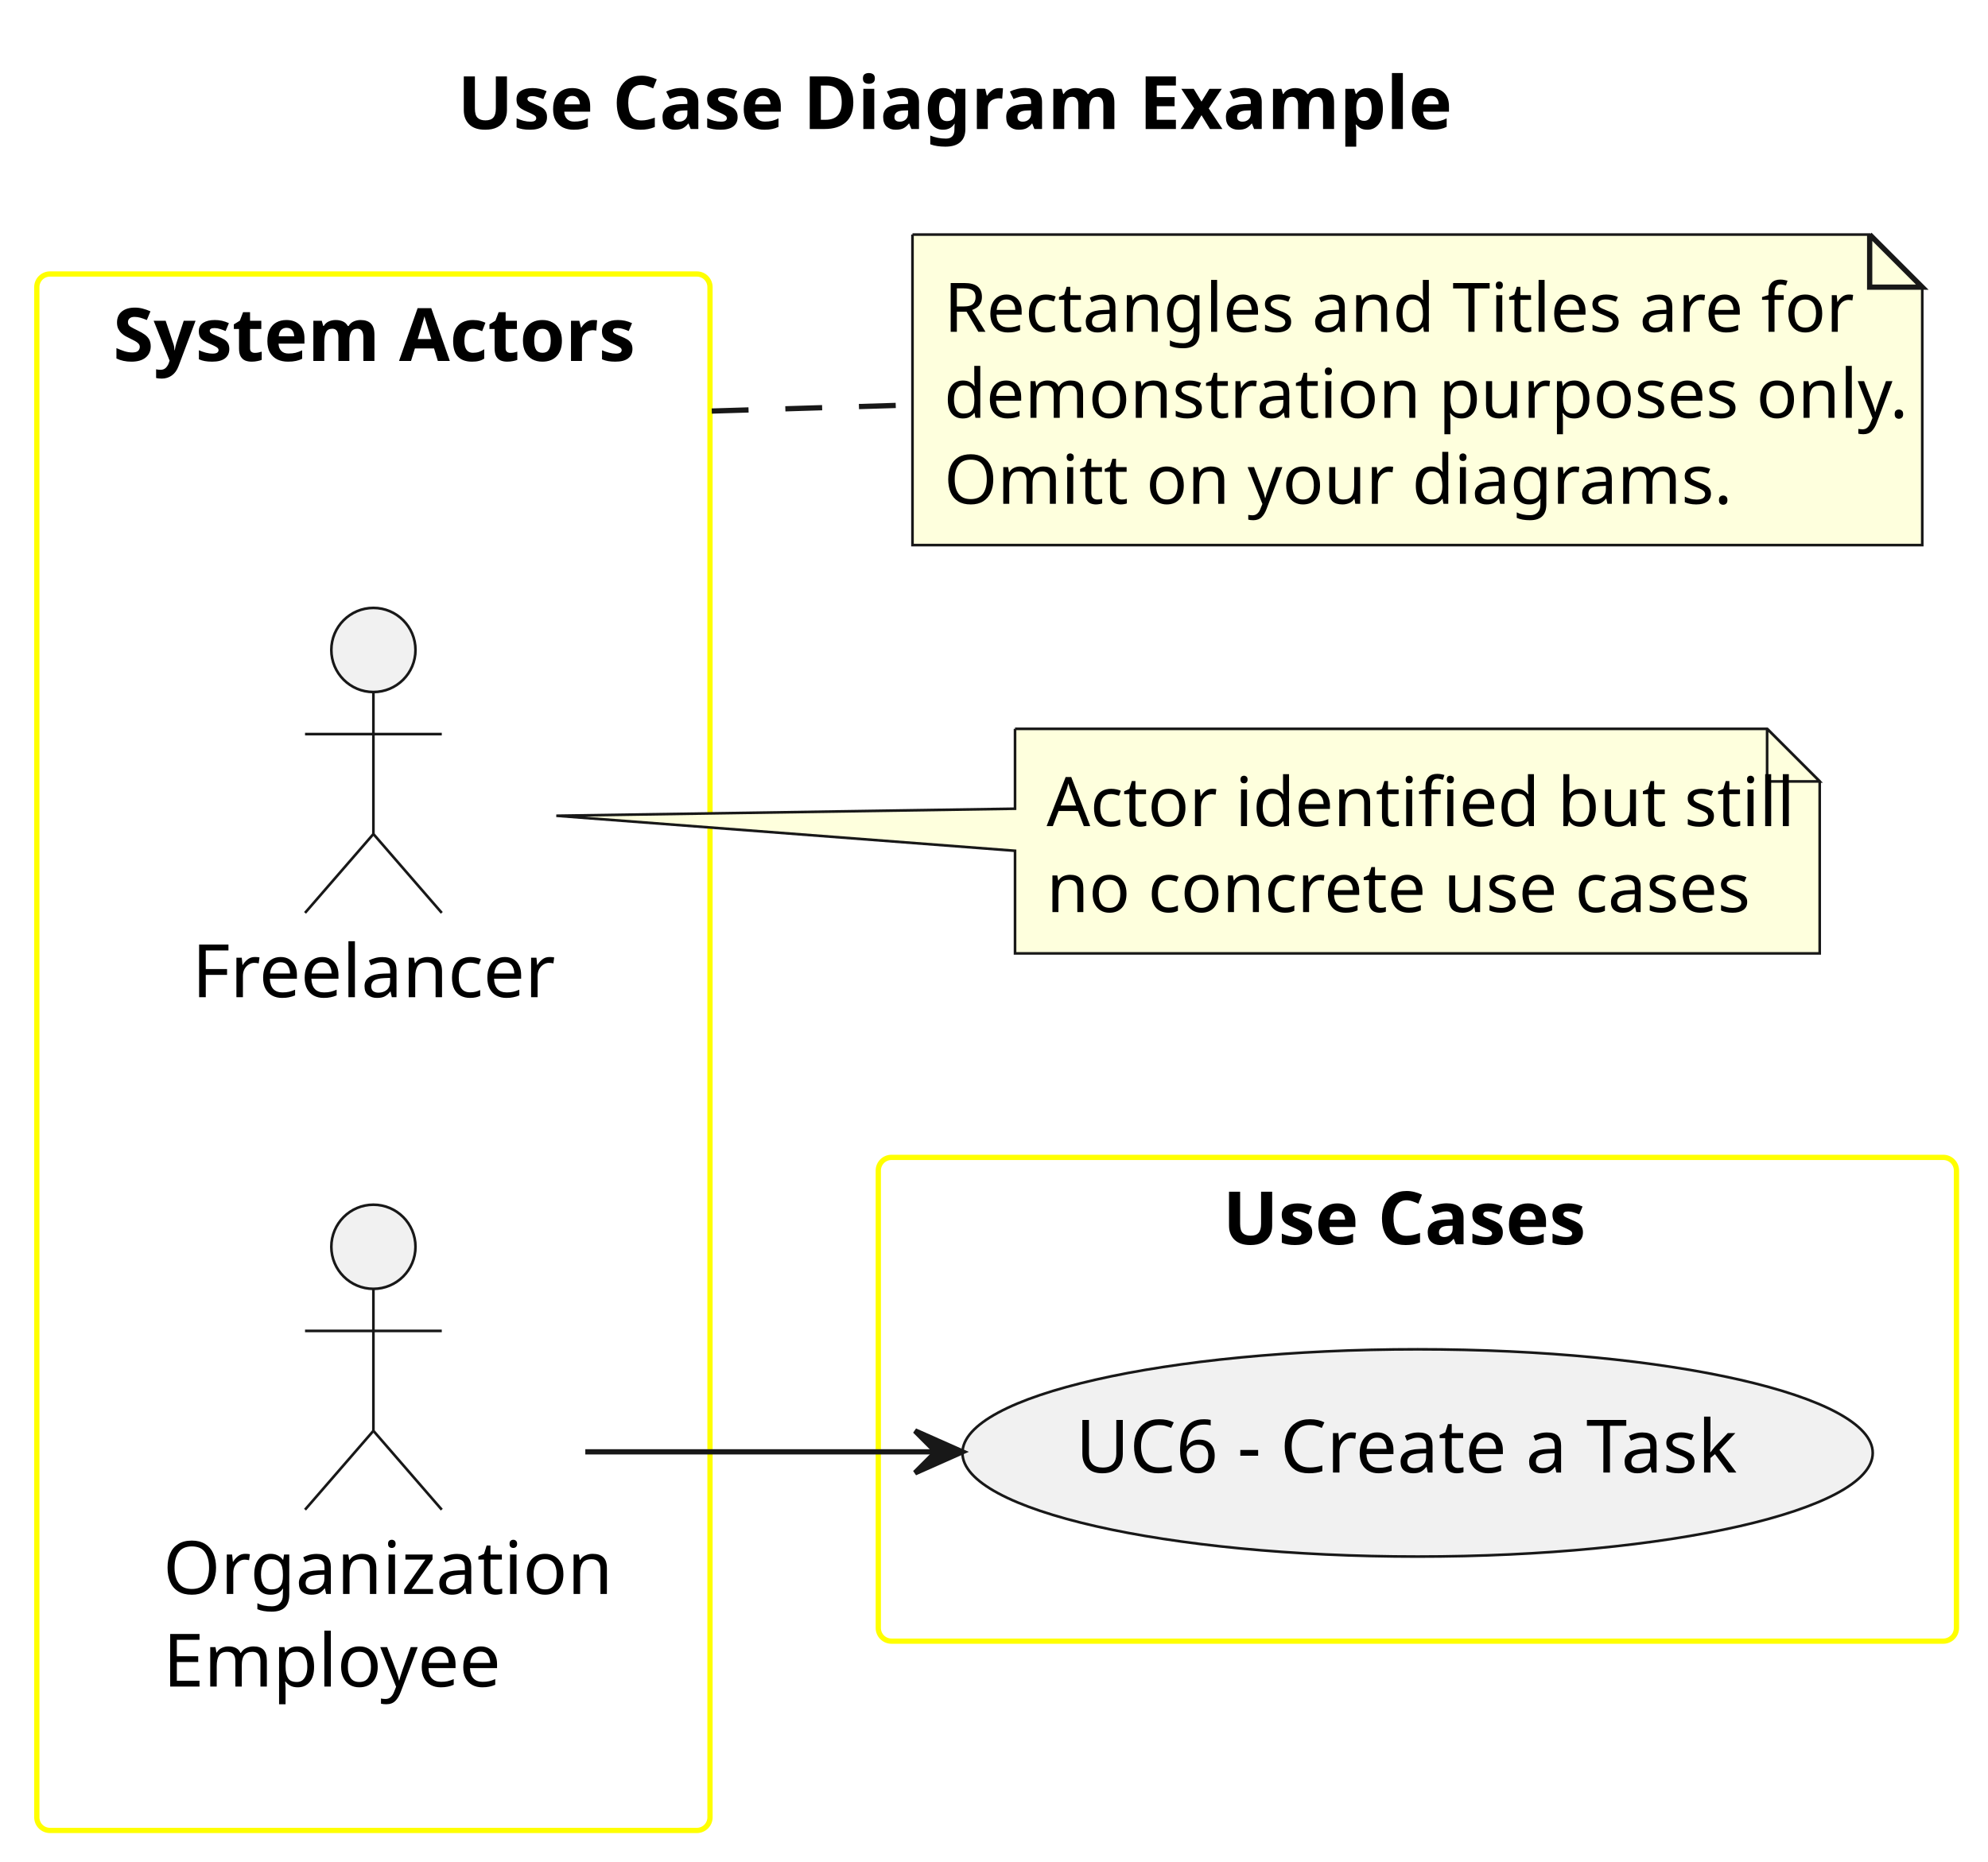
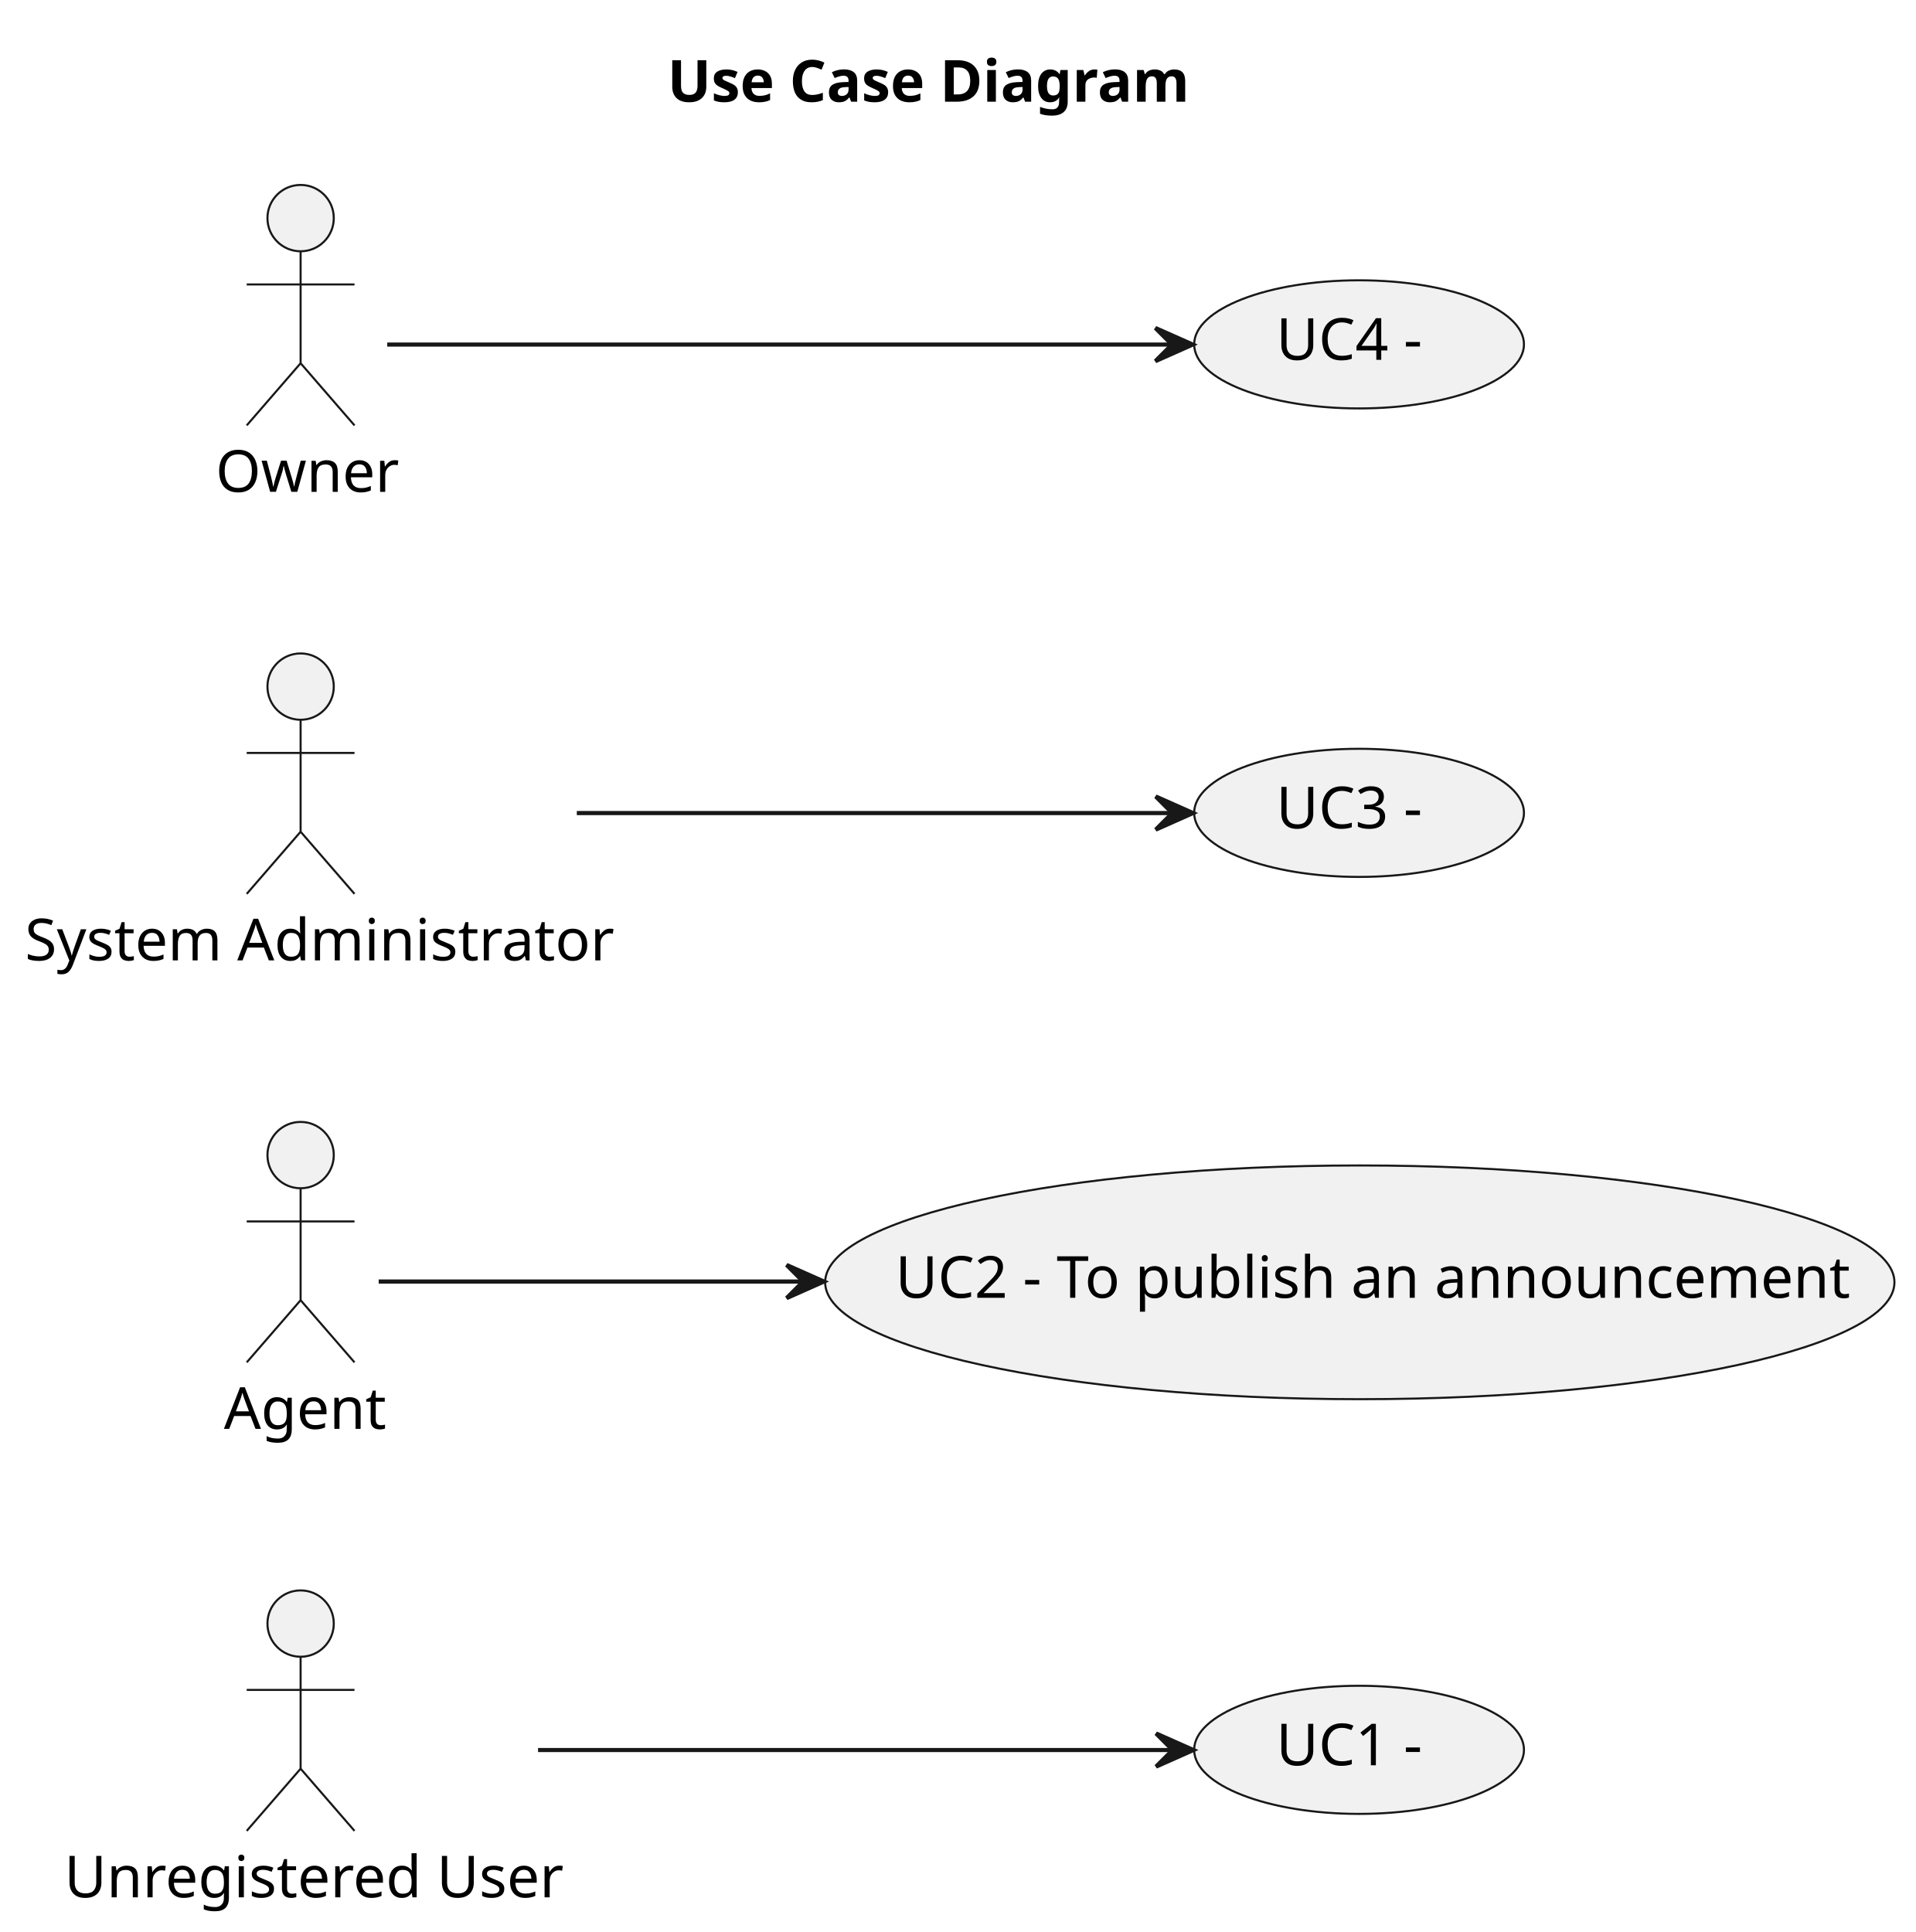
- <svg xmlns="http://www.w3.org/2000/svg" contentStyleType="text/css" height="354px" preserveAspectRatio="none" style="width:378px;height:354px;background:#FFFFFF;" version="1.1" viewBox="0 0 378 354" width="378px" zoomAndPan="magnify">
+ <svg xmlns="http://www.w3.org/2000/svg" contentStyleType="text/css" height="466px" preserveAspectRatio="none" style="width:462px;height:466px;background:#FFFFFF;" version="1.1" viewBox="0 0 462 466" width="462px" zoomAndPan="magnify">
  <defs />
  <g>
-     <text fill="#000000" font-family="sans-serif" font-size="14" font-weight="bold" lengthAdjust="spacing" textLength="190" x="87" y="24.533">Use Case Diagram Example</text>
-     <g id="cluster_actors">
-       <rect fill="none" height="296" rx="2.5" ry="2.5" style="stroke:#FFFF00;stroke-width:1.0;" width="128" x="7" y="52.109" />
-       <text fill="#000000" font-family="sans-serif" font-size="14" font-weight="bold" lengthAdjust="spacing" textLength="99" x="21.5" y="68.643">System Actors</text>
+     <text fill="#000000" font-family="sans-serif" font-size="14" font-weight="bold" lengthAdjust="spacing" textLength="127" x="160.945" y="24.533">Use Case Diagram</text>
+     <g id="elem_UC1">
+       <ellipse cx="327.77" cy="422.061" fill="#F1F1F1" rx="39.77" ry="15.452" style="stroke:#181818;stroke-width:0.5;" />
+       <text fill="#000000" font-family="sans-serif" font-size="14" lengthAdjust="spacing" textLength="36" x="307.77" y="425.79">UC1 -</text>
    </g>
-     <g id="cluster_usecases">
-       <rect fill="none" height="92" rx="2.5" ry="2.5" style="stroke:#FFFF00;stroke-width:1.0;" width="205" x="167" y="220.109" />
-       <text fill="#000000" font-family="sans-serif" font-size="14" font-weight="bold" lengthAdjust="spacing" textLength="74" x="232.5" y="236.643">Use Cases</text>
+     <g id="elem_Unregistered User">
+       <ellipse cx="72.5" cy="391.609" fill="#F1F1F1" rx="8" ry="8" style="stroke:#181818;stroke-width:0.5;" />
+       <path d="M72.5,399.609 L72.5,426.609 M59.5,407.609 L85.5,407.609 M72.5,426.609 L59.5,441.609 M72.5,426.609 L85.5,441.609 " fill="none" style="stroke:#181818;stroke-width:0.5;" />
+       <text fill="#000000" font-family="sans-serif" font-size="14" lengthAdjust="spacing" textLength="114" x="15.5" y="457.643">Unregistered User</text>
    </g>
-     <g id="elem_Freelancer">
-       <ellipse cx="71" cy="123.609" fill="#F1F1F1" rx="8" ry="8" style="stroke:#181818;stroke-width:0.5;" />
-       <path d="M71,131.609 L71,158.609 M58,139.609 L84,139.609 M71,158.609 L58,173.609 M71,158.609 L84,173.609 " fill="none" style="stroke:#181818;stroke-width:0.5;" />
-       <text fill="#000000" font-family="sans-serif" font-size="14" lengthAdjust="spacing" textLength="69" x="36.5" y="189.643">Freelancer</text>
+     <g id="elem_UC2">
+       <ellipse cx="327.945" cy="309.298" fill="#F1F1F1" rx="128.945" ry="28.189" style="stroke:#181818;stroke-width:0.5;" />
+       <text fill="#000000" font-family="sans-serif" font-size="14" lengthAdjust="spacing" textLength="224" x="215.945" y="313.027">UC2 - To publish an announcement</text>
    </g>
-     <g id="elem_Employee">
-       <ellipse cx="71" cy="237.109" fill="#F1F1F1" rx="8" ry="8" style="stroke:#181818;stroke-width:0.5;" />
-       <path d="M71,245.109 L71,272.109 M58,253.109 L84,253.109 M71,272.109 L58,287.109 M71,272.109 L84,287.109 " fill="none" style="stroke:#181818;stroke-width:0.5;" />
-       <text fill="#000000" font-family="sans-serif" font-size="14" lengthAdjust="spacing" textLength="80" x="31" y="303.143">Organization</text>
-       <text fill="#000000" font-family="sans-serif" font-size="14" lengthAdjust="spacing" textLength="62" x="31" y="320.752">Employee</text>
+     <g id="elem_Agent">
+       <ellipse cx="72.5" cy="278.609" fill="#F1F1F1" rx="8" ry="8" style="stroke:#181818;stroke-width:0.5;" />
+       <path d="M72.5,286.609 L72.5,313.609 M59.5,294.609 L85.5,294.609 M72.5,313.609 L59.5,328.609 M72.5,313.609 L85.5,328.609 " fill="none" style="stroke:#181818;stroke-width:0.5;" />
+       <text fill="#000000" font-family="sans-serif" font-size="14" lengthAdjust="spacing" textLength="37" x="54" y="344.643">Agent</text>
    </g>
-     <g id="elem_UC6">
-       <ellipse cx="269.541" cy="276.317" fill="#F1F1F1" rx="86.541" ry="19.708" style="stroke:#181818;stroke-width:0.5;" />
-       <text fill="#000000" font-family="sans-serif" font-size="14" lengthAdjust="spacing" textLength="130" x="204.541" y="280.046">UC6 - Create a Task</text>
+     <g id="elem_UC3">
+       <ellipse cx="327.77" cy="196.061" fill="#F1F1F1" rx="39.77" ry="15.452" style="stroke:#181818;stroke-width:0.5;" />
+       <text fill="#000000" font-family="sans-serif" font-size="14" lengthAdjust="spacing" textLength="36" x="307.77" y="199.79">UC3 -</text>
    </g>
-     <g id="elem_GMN5">
-       <path d="M193,138.609 L193,153.799 L105.78,155.139 L193,161.799 L193,181.312 A0,0 0 0 0 193,181.312 L346,181.312 A0,0 0 0 0 346,181.312 L346,148.609 L336,138.609 L193,138.609 A0,0 0 0 0 193,138.609 " fill="#FEFFDD" style="stroke:#181818;stroke-width:0.5;" />
-       <path d="M336,138.609 L336,148.609 L346,148.609 L336,138.609 " fill="#FEFFDD" style="stroke:#181818;stroke-width:0.5;" />
-       <text fill="#000000" font-family="sans-serif" font-size="13" lengthAdjust="spacing" textLength="132" x="199" y="157.105">Actor identified but still</text>
-       <text fill="#000000" font-family="sans-serif" font-size="13" lengthAdjust="spacing" textLength="132" x="199" y="173.456">no concrete use cases</text>
+     <g id="elem_System Administrator">
+       <ellipse cx="72.5" cy="165.609" fill="#F1F1F1" rx="8" ry="8" style="stroke:#181818;stroke-width:0.5;" />
+       <path d="M72.5,173.609 L72.5,200.609 M59.5,181.609 L85.5,181.609 M72.5,200.609 L59.5,215.609 M72.5,200.609 L85.5,215.609 " fill="none" style="stroke:#181818;stroke-width:0.5;" />
+       <text fill="#000000" font-family="sans-serif" font-size="14" lengthAdjust="spacing" textLength="133" x="6" y="231.643">System Administrator</text>
    </g>
-     <g id="elem_GMN11">
-       <path d="M173.5,44.609 L173.5,103.664 L365.5,103.664 L365.5,54.609 L355.5,44.609 L173.5,44.609 " fill="#FEFFDD" style="stroke:#181818;stroke-width:0.5;" />
-       <path d="M355.5,44.609 L355.5,54.609 L365.5,54.609 L355.5,44.609 " fill="#FEFFDD" style="stroke:#181818;stroke-width:1.0;" />
-       <text fill="#000000" font-family="sans-serif" font-size="13" lengthAdjust="spacing" textLength="165" x="179.5" y="63.105">Rectangles and Titles are for</text>
-       <text fill="#000000" font-family="sans-serif" font-size="13" lengthAdjust="spacing" textLength="171" x="179.5" y="79.456">demonstration purposes only.</text>
-       <text fill="#000000" font-family="sans-serif" font-size="13" lengthAdjust="spacing" textLength="140" x="179.5" y="95.808">Omitt on your diagrams.</text>
+     <g id="elem_UC4">
+       <ellipse cx="327.77" cy="83.061" fill="#F1F1F1" rx="39.77" ry="15.452" style="stroke:#181818;stroke-width:0.5;" />
+       <text fill="#000000" font-family="sans-serif" font-size="14" lengthAdjust="spacing" textLength="36" x="307.77" y="86.79">UC4 -</text>
    </g>
-     <g id="link_Employee_UC6">
-       <path d="M111.29,276.109 C130.45,276.109 154.36,276.109 177.7,276.109 " fill="none" id="Employee-to-UC6" style="stroke:#181818;stroke-width:1.0;" />
-       <polygon fill="#181818" points="182.98,276.109,173.98,272.109,177.98,276.109,173.98,280.109,182.98,276.109" style="stroke:#181818;stroke-width:1.0;" />
+     <g id="elem_Owner">
+       <ellipse cx="72.5" cy="52.609" fill="#F1F1F1" rx="8" ry="8" style="stroke:#181818;stroke-width:0.5;" />
+       <path d="M72.5,60.609 L72.5,87.609 M59.5,68.609 L85.5,68.609 M72.5,87.609 L59.5,102.609 M72.5,87.609 L85.5,102.609 " fill="none" style="stroke:#181818;stroke-width:0.5;" />
+       <text fill="#000000" font-family="sans-serif" font-size="14" lengthAdjust="spacing" textLength="41" x="52" y="118.643">Owner</text>
    </g>
-     <g id="link_actors_GMN11">
-       <path d="M135.332,78.174 C136.047,78.152 136.766,78.13 137.487,78.108 C149.026,77.756 161.245,77.382 173.4,77.009 " fill="none" id="actors-GMN11" style="stroke:#181818;stroke-width:1.0;stroke-dasharray:7.0,7.0;" />
+     <g id="link_Unregistered User_UC1">
+       <path d="M129.76,422.109 C175.88,422.109 240.24,422.109 282.74,422.109 " fill="none" id="Unregistered User-to-UC1" style="stroke:#181818;stroke-width:1.0;" />
+       <polygon fill="#181818" points="287.81,422.109,278.81,418.109,282.81,422.109,278.81,426.109,287.81,422.109" style="stroke:#181818;stroke-width:1.0;" />
+     </g>
+     <g id="link_Agent_UC2">
+       <path d="M91.33,309.109 C113.33,309.109 152.82,309.109 193.26,309.109 " fill="none" id="Agent-to-UC2" style="stroke:#181818;stroke-width:1.0;" />
+       <polygon fill="#181818" points="198.71,309.109,189.71,305.109,193.71,309.109,189.71,313.109,198.71,309.109" style="stroke:#181818;stroke-width:1.0;" />
+     </g>
+     <g id="link_System Administrator_UC3">
+       <path d="M139.11,196.109 C184.18,196.109 242.81,196.109 282.5,196.109 " fill="none" id="System Administrator-to-UC3" style="stroke:#181818;stroke-width:1.0;" />
+       <polygon fill="#181818" points="287.73,196.109,278.73,192.109,282.73,196.109,278.73,200.109,287.73,196.109" style="stroke:#181818;stroke-width:1.0;" />
+     </g>
+     <g id="link_Owner_UC4">
+       <path d="M93.39,83.109 C133.87,83.109 226.7,83.109 282.38,83.109 " fill="none" id="Owner-to-UC4" style="stroke:#181818;stroke-width:1.0;" />
+       <polygon fill="#181818" points="287.65,83.109,278.65,79.109,282.65,83.109,278.65,87.109,287.65,83.109" style="stroke:#181818;stroke-width:1.0;" />
    </g>
  </g>
</svg>
